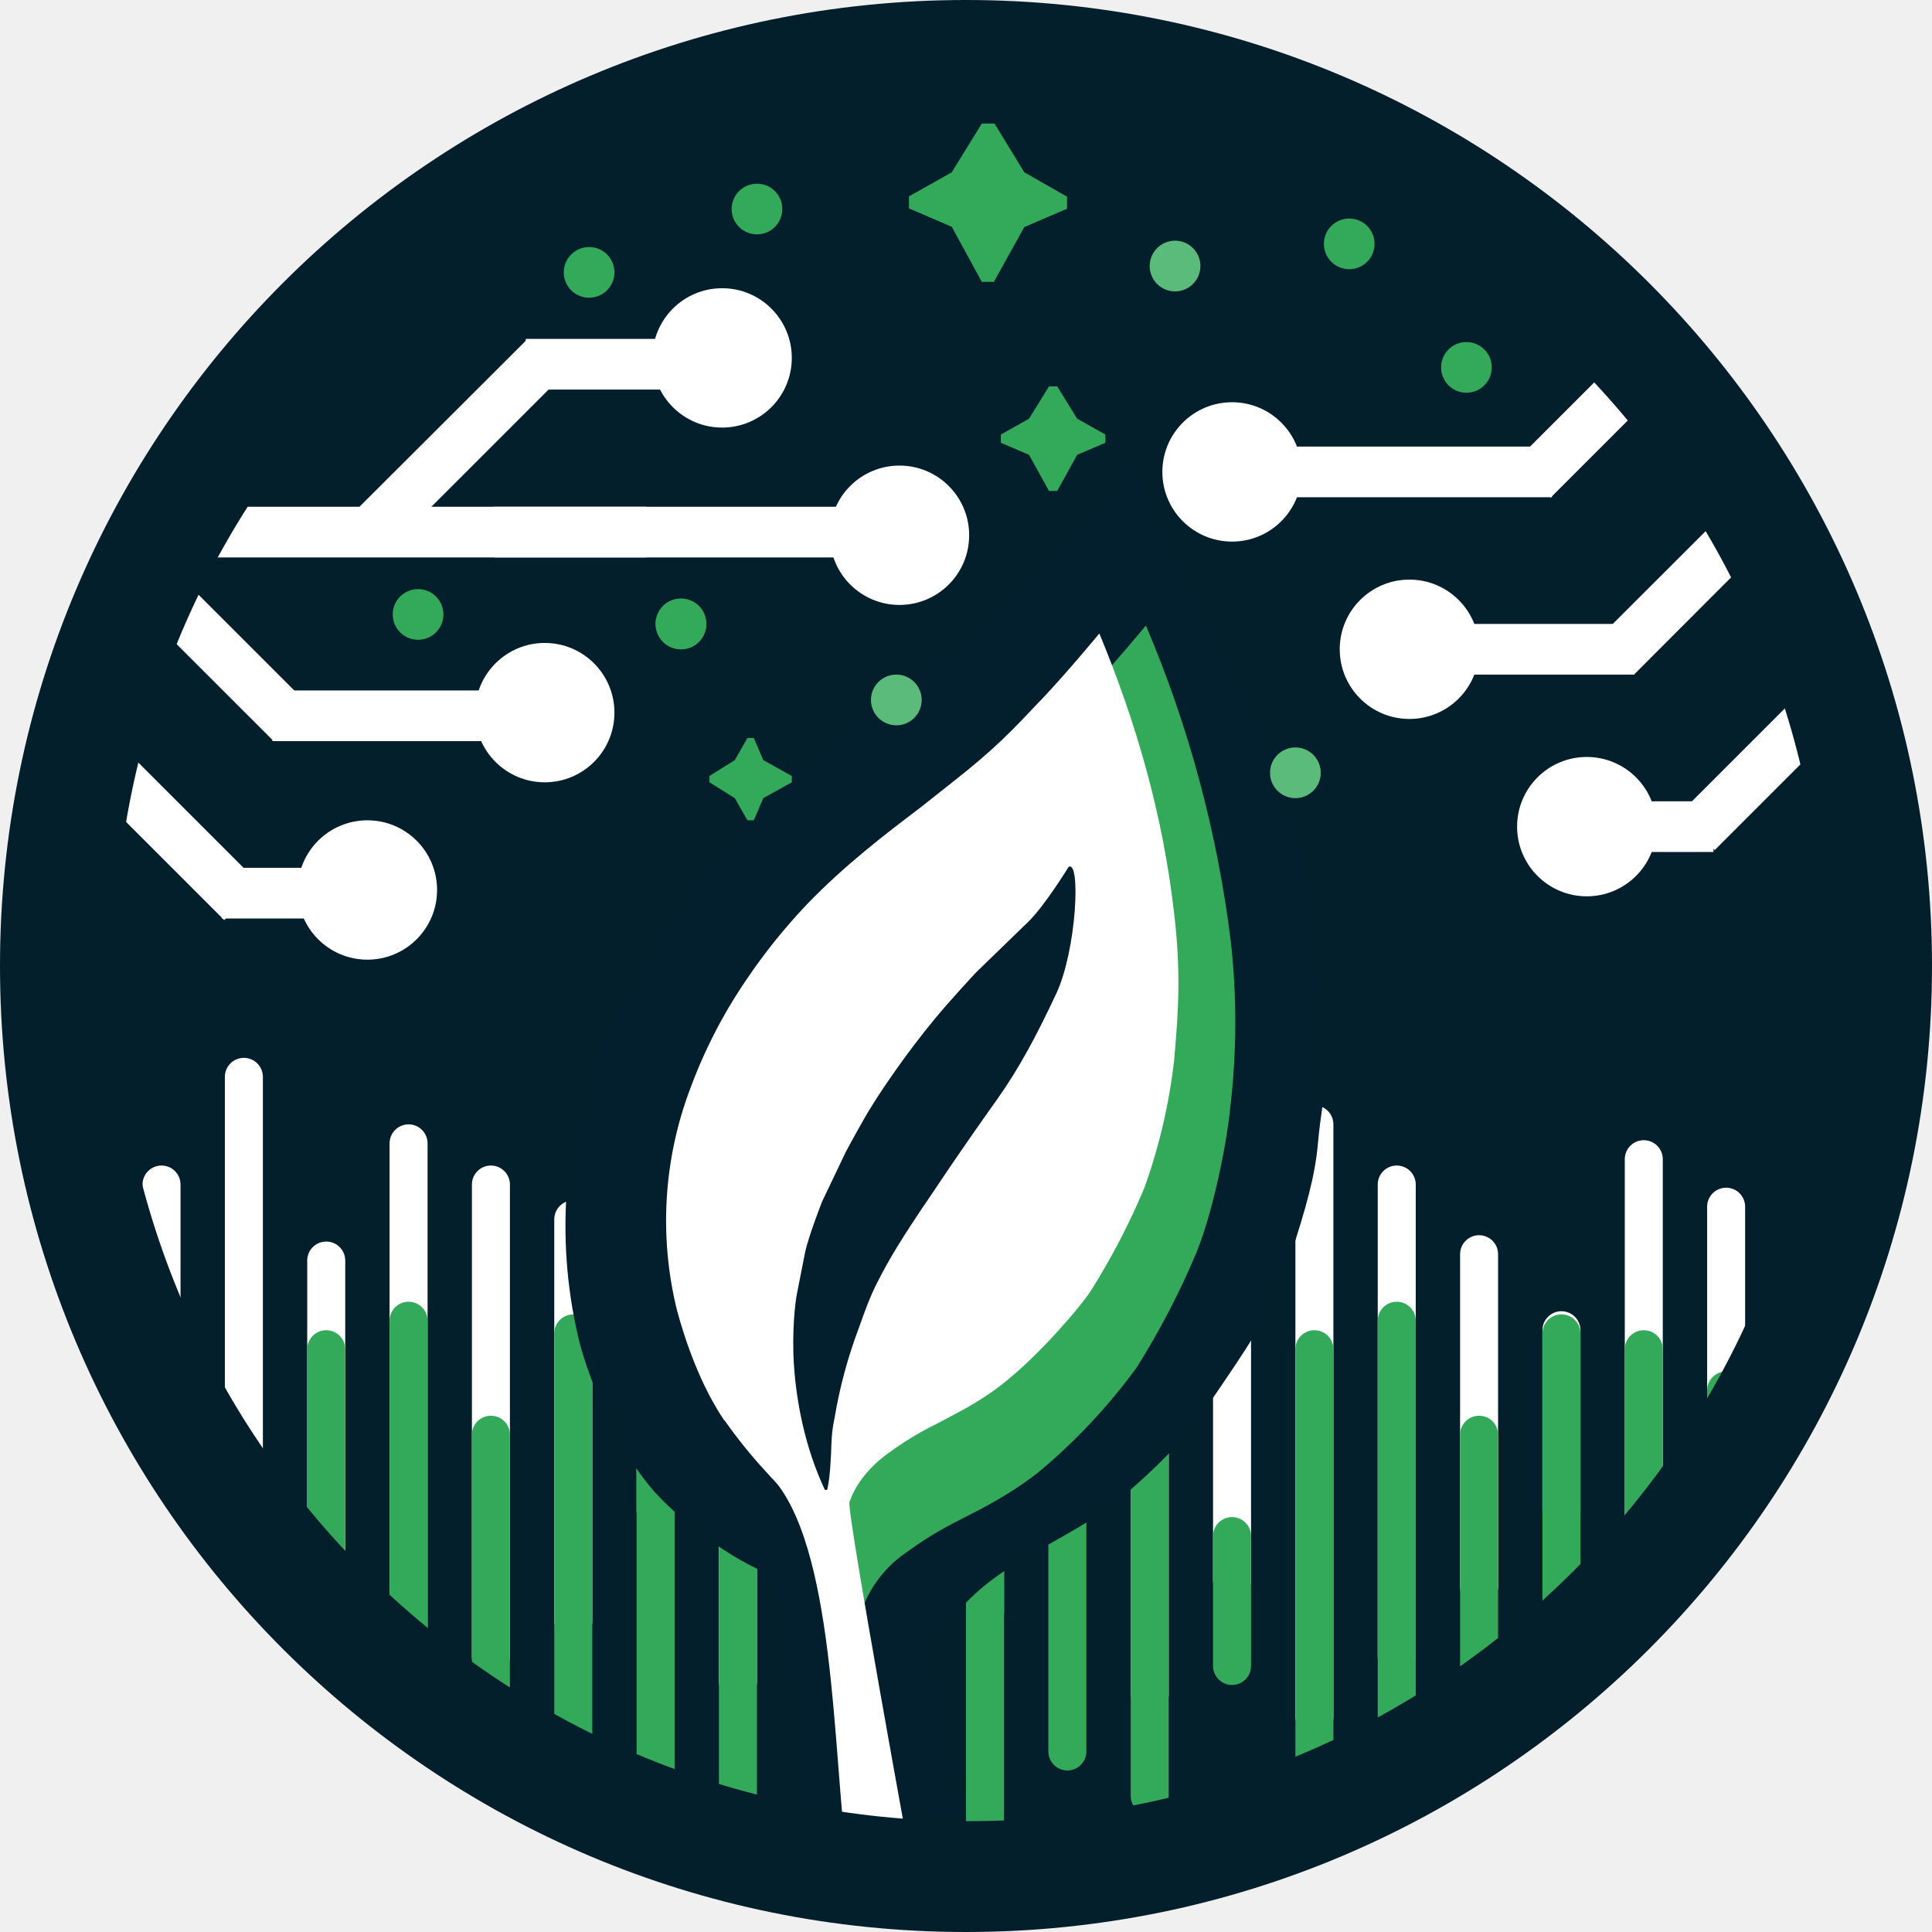
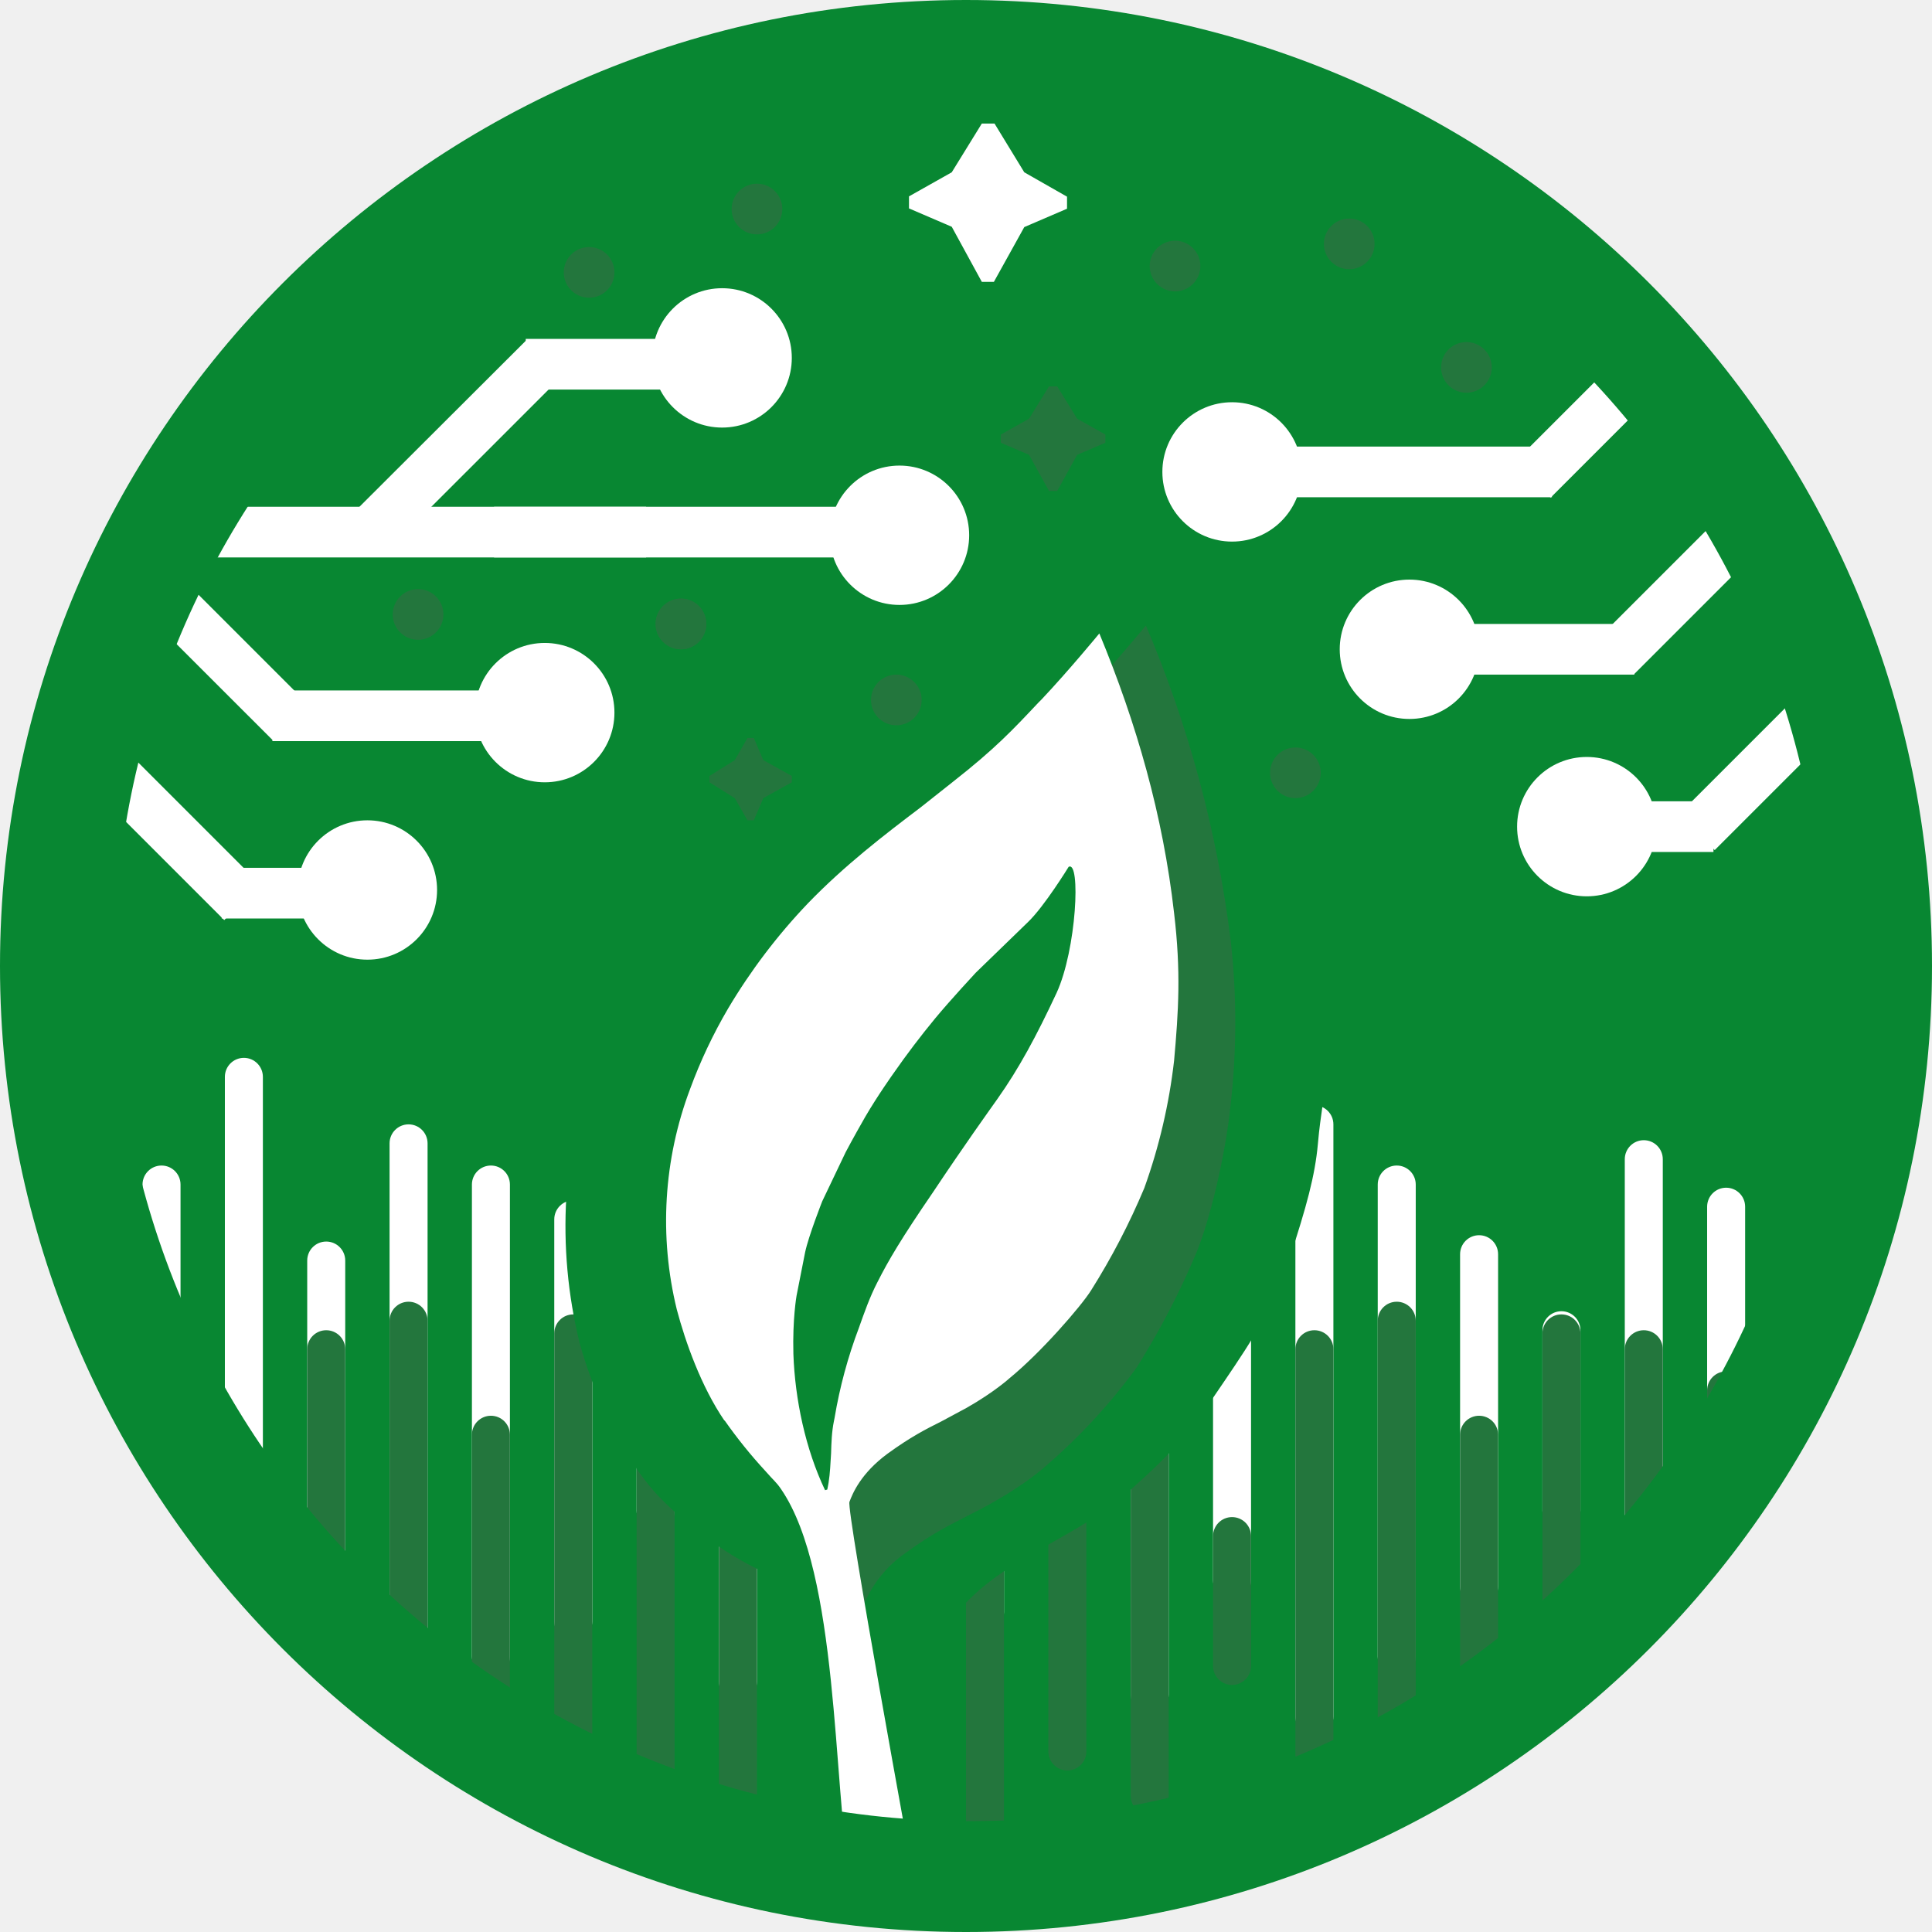
<svg xmlns="http://www.w3.org/2000/svg" fill="none" viewBox="0 0 610 610">
-   <circle cx="305" cy="305" r="305" fill="#041F2C" />
+   <circle cx="305" cy="305" r="305" fill="#088732" />
  <mask id="a" width="540" height="540" x="36" y="35" maskUnits="userSpaceOnUse" style="mask-type:alpha">
    <circle cx="306" cy="305" r="270" fill="#fff" />
  </mask>
  <g mask="url(#a)">
    <circle cx="22" cy="22" r="22" fill="#fff" transform="matrix(-1 0 0 1 250 91)" />
    <circle cx="22" cy="22" r="22" fill="#fff" transform="matrix(-1 0 0 1 306 147)" />
    <circle cx="116" cy="281" r="22" fill="#fff" transform="rotate(-90 116 281)" />
    <path fill="#fff" d="m-96.9 100.2 179 179-11.3 11.3-179-179z" />
    <path fill="#fff" d="M70 274h52v16H70z" />
    <circle cx="172" cy="225" r="22" fill="#fff" transform="rotate(-90 172 225)" />
-     <path fill="#fff" d="M-73.9 51.2 97.2 222.3 86 233.6l-171.1-171zM478.3 145.8 653.1-29l11.3 11.3-174.8 174.8z" />
+     <path fill="#fff" d="M-73.9 51.2 97.2 222.3 86 233.6l-171.1-171zM478.3 145.8 549 75.1l11.3 11.3-70.7 70.7z" />
    <path fill="#fff" d="M86 218h94v16H86zM166 107h67v16h-67z" />
    <path fill="#fff" d="m124.3 171.9 53.1-53.1-11.3-11.3-53.1 53z" />
    <path fill="#fff" d="M-1 176h205v-16H-1z" />
-     <path fill="#fff" d="M156 176h112v-16H156zM530.1 257.1l94.4-94.4 11.3 11.3-94.4 94.4z" />
-     <path fill="#fff" d="M496 253h45v16h-45zM504.6 201.6l87-86.9 11.2 11.3-86.9 87z" />
+     <path fill="#fff" d="M156 176h112v-16H156zM530.1 257.1l70.7-70.7 11.3 11.3-70.7 70.7z" />
+     <path fill="#fff" d="M496 253h45v16h-45zM504.6 201.6l70.7-70.7 11.3 11.3-70.7 70.7z" />
    <circle cx="501" cy="261" r="22" fill="#fff" transform="rotate(-90 501 261)" />
    <path fill="#fff" d="M516 213h-71v-16h71z" />
    <circle cx="445" cy="205" r="22" fill="#fff" transform="rotate(-90 445 205)" />
    <path fill="#fff" d="M490 157h-85v-16h85z" />
    <circle cx="389" cy="149" r="22" fill="#fff" transform="rotate(-90 389 149)" />
    <rect width="12" height="161" x="45" y="368" fill="#fff" rx="6" />
    <rect width="12" height="229" x="71" y="334" fill="#fff" rx="6" />
    <rect width="12" height="113" x="97" y="392" fill="#fff" rx="6" />
    <rect width="12" height="187" x="123" y="355" fill="#fff" rx="6" />
    <rect width="12" height="161" x="149" y="368" fill="#fff" rx="6" />
    <rect width="12" height="139" x="175" y="379" fill="#fff" rx="6" />
    <rect width="12" height="69" x="201" y="414" fill="#fff" rx="6" />
    <rect width="12" height="177" x="227" y="360" fill="#fff" rx="6" />
    <rect width="12" height="147" x="253" y="375" fill="#fff" rx="6" />
    <rect width="12" height="111" x="279" y="393" fill="#fff" rx="6" />
    <rect width="12" height="133" x="305" y="382" fill="#fff" rx="6" />
    <rect width="12" height="49" x="331" y="424" fill="#fff" rx="6" />
    <rect width="12" height="185" x="357" y="356" fill="#fff" rx="6" />
    <rect width="12" height="113" x="383" y="392" fill="#fff" rx="6" />
    <rect width="12" height="199" x="409" y="349" fill="#fff" rx="6" />
    <rect width="12" height="161" x="435" y="368" fill="#fff" rx="6" />
    <rect width="12" height="117" x="461" y="390" fill="#fff" rx="6" />
    <rect width="12" height="69" x="487" y="414" fill="#fff" rx="6" />
    <rect width="12" height="177" x="513" y="360" fill="#fff" rx="6" />
    <rect width="12" height="147" x="539" y="375" fill="#fff" rx="6" />
    <rect width="12" height="111" x="565" y="393" fill="#fff" rx="6" />
-     <rect width="12" height="171" x="97" y="420" fill="#32AA5A" rx="6" />
-     <rect width="12" height="189" x="123" y="411" fill="#32AA5A" rx="6" />
-     <rect width="12" height="117" x="149" y="447" fill="#32AA5A" rx="6" />
-     <rect width="12" height="181" x="175" y="415" fill="#32AA5A" rx="6" />
-     <rect width="12" height="171" x="201" y="420" fill="#32AA5A" rx="6" />
-     <rect width="12" height="145" x="227" y="433" fill="#32AA5A" rx="6" />
-     <rect width="12" height="73" x="253" y="469" fill="#32AA5A" rx="6" />
-     <rect width="12" height="181" x="279" y="415" fill="#32AA5A" rx="6" />
-     <rect width="12" height="151" x="305" y="430" fill="#32AA5A" rx="6" />
-     <rect width="12" height="107" x="331" y="452" fill="#32AA5A" rx="6" />
-     <rect width="12" height="135" x="357" y="438" fill="#32AA5A" rx="6" />
-     <rect width="12" height="53" x="383" y="479" fill="#32AA5A" rx="6" />
-     <rect width="12" height="171" x="409" y="420" fill="#32AA5A" rx="6" />
-     <rect width="12" height="189" x="435" y="411" fill="#32AA5A" rx="6" />
-     <rect width="12" height="117" x="461" y="447" fill="#32AA5A" rx="6" />
-     <rect width="12" height="181" x="487" y="415" fill="#32AA5A" rx="6" />
-     <rect width="12" height="171" x="513" y="420" fill="#32AA5A" rx="6" />
-     <rect width="12" height="145" x="539" y="433" fill="#32AA5A" rx="6" />
-     <rect width="12" height="73" x="565" y="469" fill="#32AA5A" rx="6" />
-     <path fill="#031E2C" fill-rule="evenodd" d="M208.7 473.2c6.9 7 19 17 31.8 22.8 11 5.1 9.3 111.2 18 105.2 1-.5 40.7 14 44.8-7.7 4.8-25.4-8.8-53.5-5.7-77.6 12.9-22.4 39-27.9 57.5-43.9 18.3-16 22-22 31.4-35.8 9.3-13.7 15.3-22.9 20.7-39 5.3-16.2 8-26 8.9-36 1.8-20.6 4.7-12-1.7-73.3-6.5-61.3-41.8-106.1-57.2-143.4 0 0-12.6 15.4-23.8 27.3l-1.3 1.3c-10.5 11.2-18 19-35.3 32.8a981 981 0 0 1-13.3 10.3c-15 11.5-31.3 24-46.4 39.8a241.2 241.2 0 0 0-33 43.5c-7.6 13.9-11.3 21.2-15.6 33.1A154.3 154.3 0 0 0 183 424c3.6 13.3 12.9 36.3 25.8 49.3Z" clip-rule="evenodd" />
+     <rect width="12" height="171" x="97" y="420" fill="#23763D" rx="6" />
+     <rect width="12" height="189" x="123" y="411" fill="#23763D" rx="6" />
+     <rect width="12" height="117" x="149" y="447" fill="#23763D" rx="6" />
+     <rect width="12" height="181" x="175" y="415" fill="#23763D" rx="6" />
+     <rect width="12" height="171" x="201" y="420" fill="#23763D" rx="6" />
+     <rect width="12" height="145" x="227" y="433" fill="#23763D" rx="6" />
+     <rect width="12" height="73" x="253" y="469" fill="#23763D" rx="6" />
+     <rect width="12" height="181" x="279" y="415" fill="#23763D" rx="6" />
+     <rect width="12" height="151" x="305" y="430" fill="#23763D" rx="6" />
+     <rect width="12" height="107" x="331" y="452" fill="#23763D" rx="6" />
+     <rect width="12" height="135" x="357" y="438" fill="#23763D" rx="6" />
+     <rect width="12" height="53" x="383" y="479" fill="#23763D" rx="6" />
+     <rect width="12" height="171" x="409" y="420" fill="#23763D" rx="6" />
+     <rect width="12" height="189" x="435" y="411" fill="#23763D" rx="6" />
+     <rect width="12" height="117" x="461" y="447" fill="#23763D" rx="6" />
+     <rect width="12" height="181" x="487" y="415" fill="#23763D" rx="6" />
+     <rect width="12" height="171" x="513" y="420" fill="#23763D" rx="6" />
+     <rect width="12" height="145" x="539" y="433" fill="#23763D" rx="6" />
+     <rect width="12" height="73" x="565" y="469" fill="#23763D" rx="6" />
+     <path fill="#088732" fill-rule="evenodd" d="M208.7 473.2c6.9 7 19 17 31.8 22.8 11 5.1 9.3 111.2 18 105.2 1-.5 40.7 14 44.8-7.7 4.8-25.4-8.8-53.5-5.7-77.6 12.9-22.4 39-27.9 57.5-43.9 18.3-16 22-22 31.4-35.8 9.3-13.7 15.3-22.9 20.7-39 5.3-16.2 8-26 8.9-36 1.8-20.6 4.7-12-1.7-73.3-6.5-61.3-41.8-106.1-57.2-143.4 0 0-12.6 15.4-23.8 27.3l-1.3 1.3c-10.5 11.2-18 19-35.3 32.8a981 981 0 0 1-13.3 10.3c-15 11.5-31.3 24-46.4 39.8a241.2 241.2 0 0 0-33 43.5c-7.6 13.9-11.3 21.2-15.6 33.1A154.3 154.3 0 0 0 183 424c3.6 13.3 12.9 36.3 25.8 49.3Z" clip-rule="evenodd" />
    <mask id="b" width="184" height="447" x="207" y="197" maskUnits="userSpaceOnUse" style="mask-type:alpha">
      <path fill="#fff" fill-rule="evenodd" d="M227.9 478.4c4.5 6.7 9.6 12.7 14.5 18.1 3 3.3 3.9 3.8 5.7 6.5 20.5 30 18.5 104.6 24.7 140.9l22.3-3.9s-23.9-129.5-22.7-132.5a37 37 0 0 1 13.7-17.3c8.2-6 13.6-8.6 19.2-11.5 2.8-1.4 5.7-2.9 9-4.8 10-5.7 15.4-10.6 15.4-10.6a186.4 186.4 0 0 0 29.1-31.4 249.3 249.3 0 0 0 19-36.5c5.8-14.5 9.8-36.6 10.6-45.4a229 229 0 0 0 .2-52.8 370 370 0 0 0-26.8-99.7s-11 13.3-20.7 23.6l-1 1.1a245.3 245.3 0 0 1-30.7 28.4l-11.5 8.9c-13 9.9-27.1 20.7-40.2 34.3a208.6 208.6 0 0 0-28.6 37.6 178 178 0 0 0-13.4 28.7 133 133 0 0 0-5 78.8 137 137 0 0 0 17.2 39.5Zm36.6 24.7.2-1.2.3-1.2c.6-3.6.7-7 .9-10.6a76 76 0 0 1 1-11.5l.3-1.2a170 170 0 0 1 6.5-26.3l2.1-5.8c1.9-5.2 4-11 6.7-16.4a286 286 0 0 1 19.8-32c11.5-17 19.8-28.7 23-33.2 7.7-10.9 14-22.5 21.2-38 7.1-15.4 8.8-47.3 4.3-45 0 0-8.5 14.1-14.5 19.7-5.9 5.6-18.7 18.2-18.7 18.2s-9 9.7-14.4 16.2c-5.4 6.4-10.2 13-15 19.8 0 0-5.6 7.8-10 15.4-4.4 7.7-7 12.7-7 12.7l-8.5 17.5s-4.8 12.3-6 18.2l-3.2 15.5s-1.4 8.2-1 20.8c.6 16.2 4.2 33.8 11.2 48.5l.8-.1Z" clip-rule="evenodd" />
    </mask>
    <g mask="url(#b)">
-       <path fill="#32AA5A" d="m363.3 179.5 6.2 3.5.5 11.6 7.7 18.4 13.4 25.1 9 22.8 7.5 26.1 5.6 32.6 1.3 31.2-2.4 27.8-4.2 23-7 24.5-8.4 21.8-9.1 17.8-7 12.3-12.1 18.3-5.7 8.1-9.4 10.7L340 526l-16.5 16-16 12.9-17.3 12-10 7.3-14-103.6 1-2.7 2.5-3 8.9-7.6L308 441l15.3-11.7 11.1-12 6.6-9.3 4-5.8 5.6-9 5.2-11 5.5-15.2 4.9-19.1L369 328l.4-21.3-1-18.1-8-46.4-8.5-25.9-4.8-16.4 16.2-20.5Z" />
+       <path fill="#23763D" d="m363.3 179.5 6.2 3.5.5 11.6 7.7 18.4 13.4 25.1 9 22.8 7.5 26.1 5.6 32.6 1.3 31.2-2.4 27.8-4.2 23-7 24.5-8.4 21.8-9.1 17.8-7 12.3-12.1 18.3-5.7 8.1-9.4 10.7L340 526l-16.5 16-16 12.9-17.3 12-10 7.3-14-103.6 1-2.7 2.5-3 8.9-7.6L308 441l15.3-11.7 11.1-12 6.6-9.3 4-5.8 5.6-9 5.2-11 5.5-15.2 4.9-19.1L369 328l.4-21.3-1-18.1-8-46.3-8.5-26-4.8-16.4 16.2-20.5Z" />
    </g>
    <path fill="#fff" fill-rule="evenodd" d="M228.8 448.5a153 153 0 0 0 12.9 16c2.6 3 3.4 3.4 5 5.8 18.1 26.6 16.3 92.5 21.8 124.6l19.7-3.4s-21-114.6-20-117.3c1-2.7 3.6-9 12-15.2 7.3-5.3 12-7.7 17-10.2l8-4.3c8.8-5 13.6-9.4 13.6-9.4 9.8-8 22.5-22.6 25.7-27.7a220.5 220.5 0 0 0 16.8-32.3 179 179 0 0 0 9.4-40.2c1.4-15.6 2.2-28.2 0-46.6-3.5-30.8-11.8-59.8-23.6-88.3 0 0-9.7 11.8-18.3 20.9l-1 1c-8 8.5-13.6 14.5-27 25l-10.1 8c-11.5 8.7-24 18.3-35.6 30.3a184.4 184.4 0 0 0-25.2 33.2 157.5 157.5 0 0 0-12 25.4 117.9 117.9 0 0 0-4.2 69.7c2.7 10.2 7.7 24.3 15 35Zm32.4 21.8.2-1 .2-1.1c.5-3.1.6-6.2.8-9.3.1-3.4.2-6.8.9-10.2l.2-1a150.6 150.6 0 0 1 7.7-28.5c1.6-4.5 3.4-9.7 5.9-14.5 3.4-6.7 7.3-13.4 17.5-28.3 10-15 17.4-25.3 20.3-29.4 6.8-9.6 12.3-19.8 18.7-33.5 6.3-13.7 7.7-42 3.8-39.8 0 0-7.6 12.4-12.8 17.4l-16.5 16s-8 8.6-12.8 14.4a265 265 0 0 0-13.2 17.4s-5 7-8.9 13.7c-3.9 6.8-6.2 11.2-6.2 11.2l-7.4 15.5s-4.3 10.9-5.4 16.1l-2.7 13.7s-1.3 7.3-1 18.4c.5 14.3 3.8 30 10 43l.7-.2Z" clip-rule="evenodd" />
-     <circle cx="186" cy="86" r="8" fill="#32AA5A" />
-     <circle cx="215" cy="197" r="8" fill="#32AA5A" />
-     <circle cx="215" cy="197" r="8" fill="#32AA5A" />
-     <circle cx="426" cy="77" r="8" fill="#32AA5A" />
-     <circle cx="463" cy="116" r="8" fill="#32AA5A" />
-     <path fill="#32AA5A" d="M140 194a8 8 0 1 1-16 0 8 8 0 0 1 16 0ZM333.8 122h-2.6l-6.3 10.2-8.9 5v2.6l8.9 3.8 6.3 11.4h2.6l6.3-11.4 8.9-3.8v-2.6l-8.9-5-6.3-10.2ZM314 39h-4l-9.5 15.4L287 62v3.8l13.5 5.8L310 89h3.8l9.6-17.3 13.5-5.8v-3.8l-13.5-7.7L314 39ZM379 84a8 8 0 1 1-16 0 8 8 0 0 1 16 0Z" />
-     <path fill="#fff" fill-opacity=".2" d="M379 84a8 8 0 1 1-16 0 8 8 0 0 1 16 0Z" />
-     <path fill="#32AA5A" d="M291 221a8 8 0 1 1-16 0 8 8 0 0 1 16 0Z" />
-     <path fill="#fff" fill-opacity=".2" d="M291 221a8 8 0 1 1-16 0 8 8 0 0 1 16 0Z" />
-     <circle cx="239" cy="66" r="8" fill="#32AA5A" />
-     <circle cx="409" cy="244" r="8" fill="#32AA5A" transform="rotate(90 409 244)" />
-     <circle cx="409" cy="244" r="8" fill="#fff" fill-opacity=".2" transform="rotate(90 409 244)" />
-     <path fill="#32AA5A" d="M224 247v-2l8-5 4-7h2l3 7 9 5v2l-9 5-3 7h-2l-4-7-8-5Z" />
+     <circle cx="186" cy="86" r="8" fill="#23763D" />
+     <circle cx="215" cy="197" r="8" fill="#23763D" />
+     <circle cx="215" cy="197" r="8" fill="#23763D" />
+     <circle cx="426" cy="77" r="8" fill="#23763D" />
+     <circle cx="463" cy="116" r="8" fill="#23763D" />
+     <path fill="#23763D" d="M140 194a8 8 0 1 1-16 0 8 8 0 0 1 16 0ZM333.8 122h-2.6l-6.3 10.2-8.9 5v2.6l8.9 3.8 6.3 11.4h2.6l6.3-11.4 8.9-3.8v-2.6l-8.9-5-6.3-10.2Z" />
+     <path fill="#fff" d="M314 39h-4l-9.5 15.4L287 62v3.8l13.5 5.8L310 89h3.8l9.6-17.3 13.5-5.8v-3.8l-13.5-7.7L314 39Z" />
+     <path fill="#23763D" d="M379 84a8 8 0 1 1-16 0 8 8 0 0 1 16 0ZM291 221a8 8 0 1 1-16 0 8 8 0 0 1 16 0Z" />
+     <circle cx="239" cy="66" r="8" fill="#23763D" />
+     <circle cx="409" cy="244" r="8" fill="#23763D" transform="rotate(90 409 244)" />
+     <path fill="#23763D" d="M224 247v-2l8-5 4-7h2l3 7 9 5v2l-9 5-3 7h-2l-4-7-8-5Z" />
  </g>
</svg>
